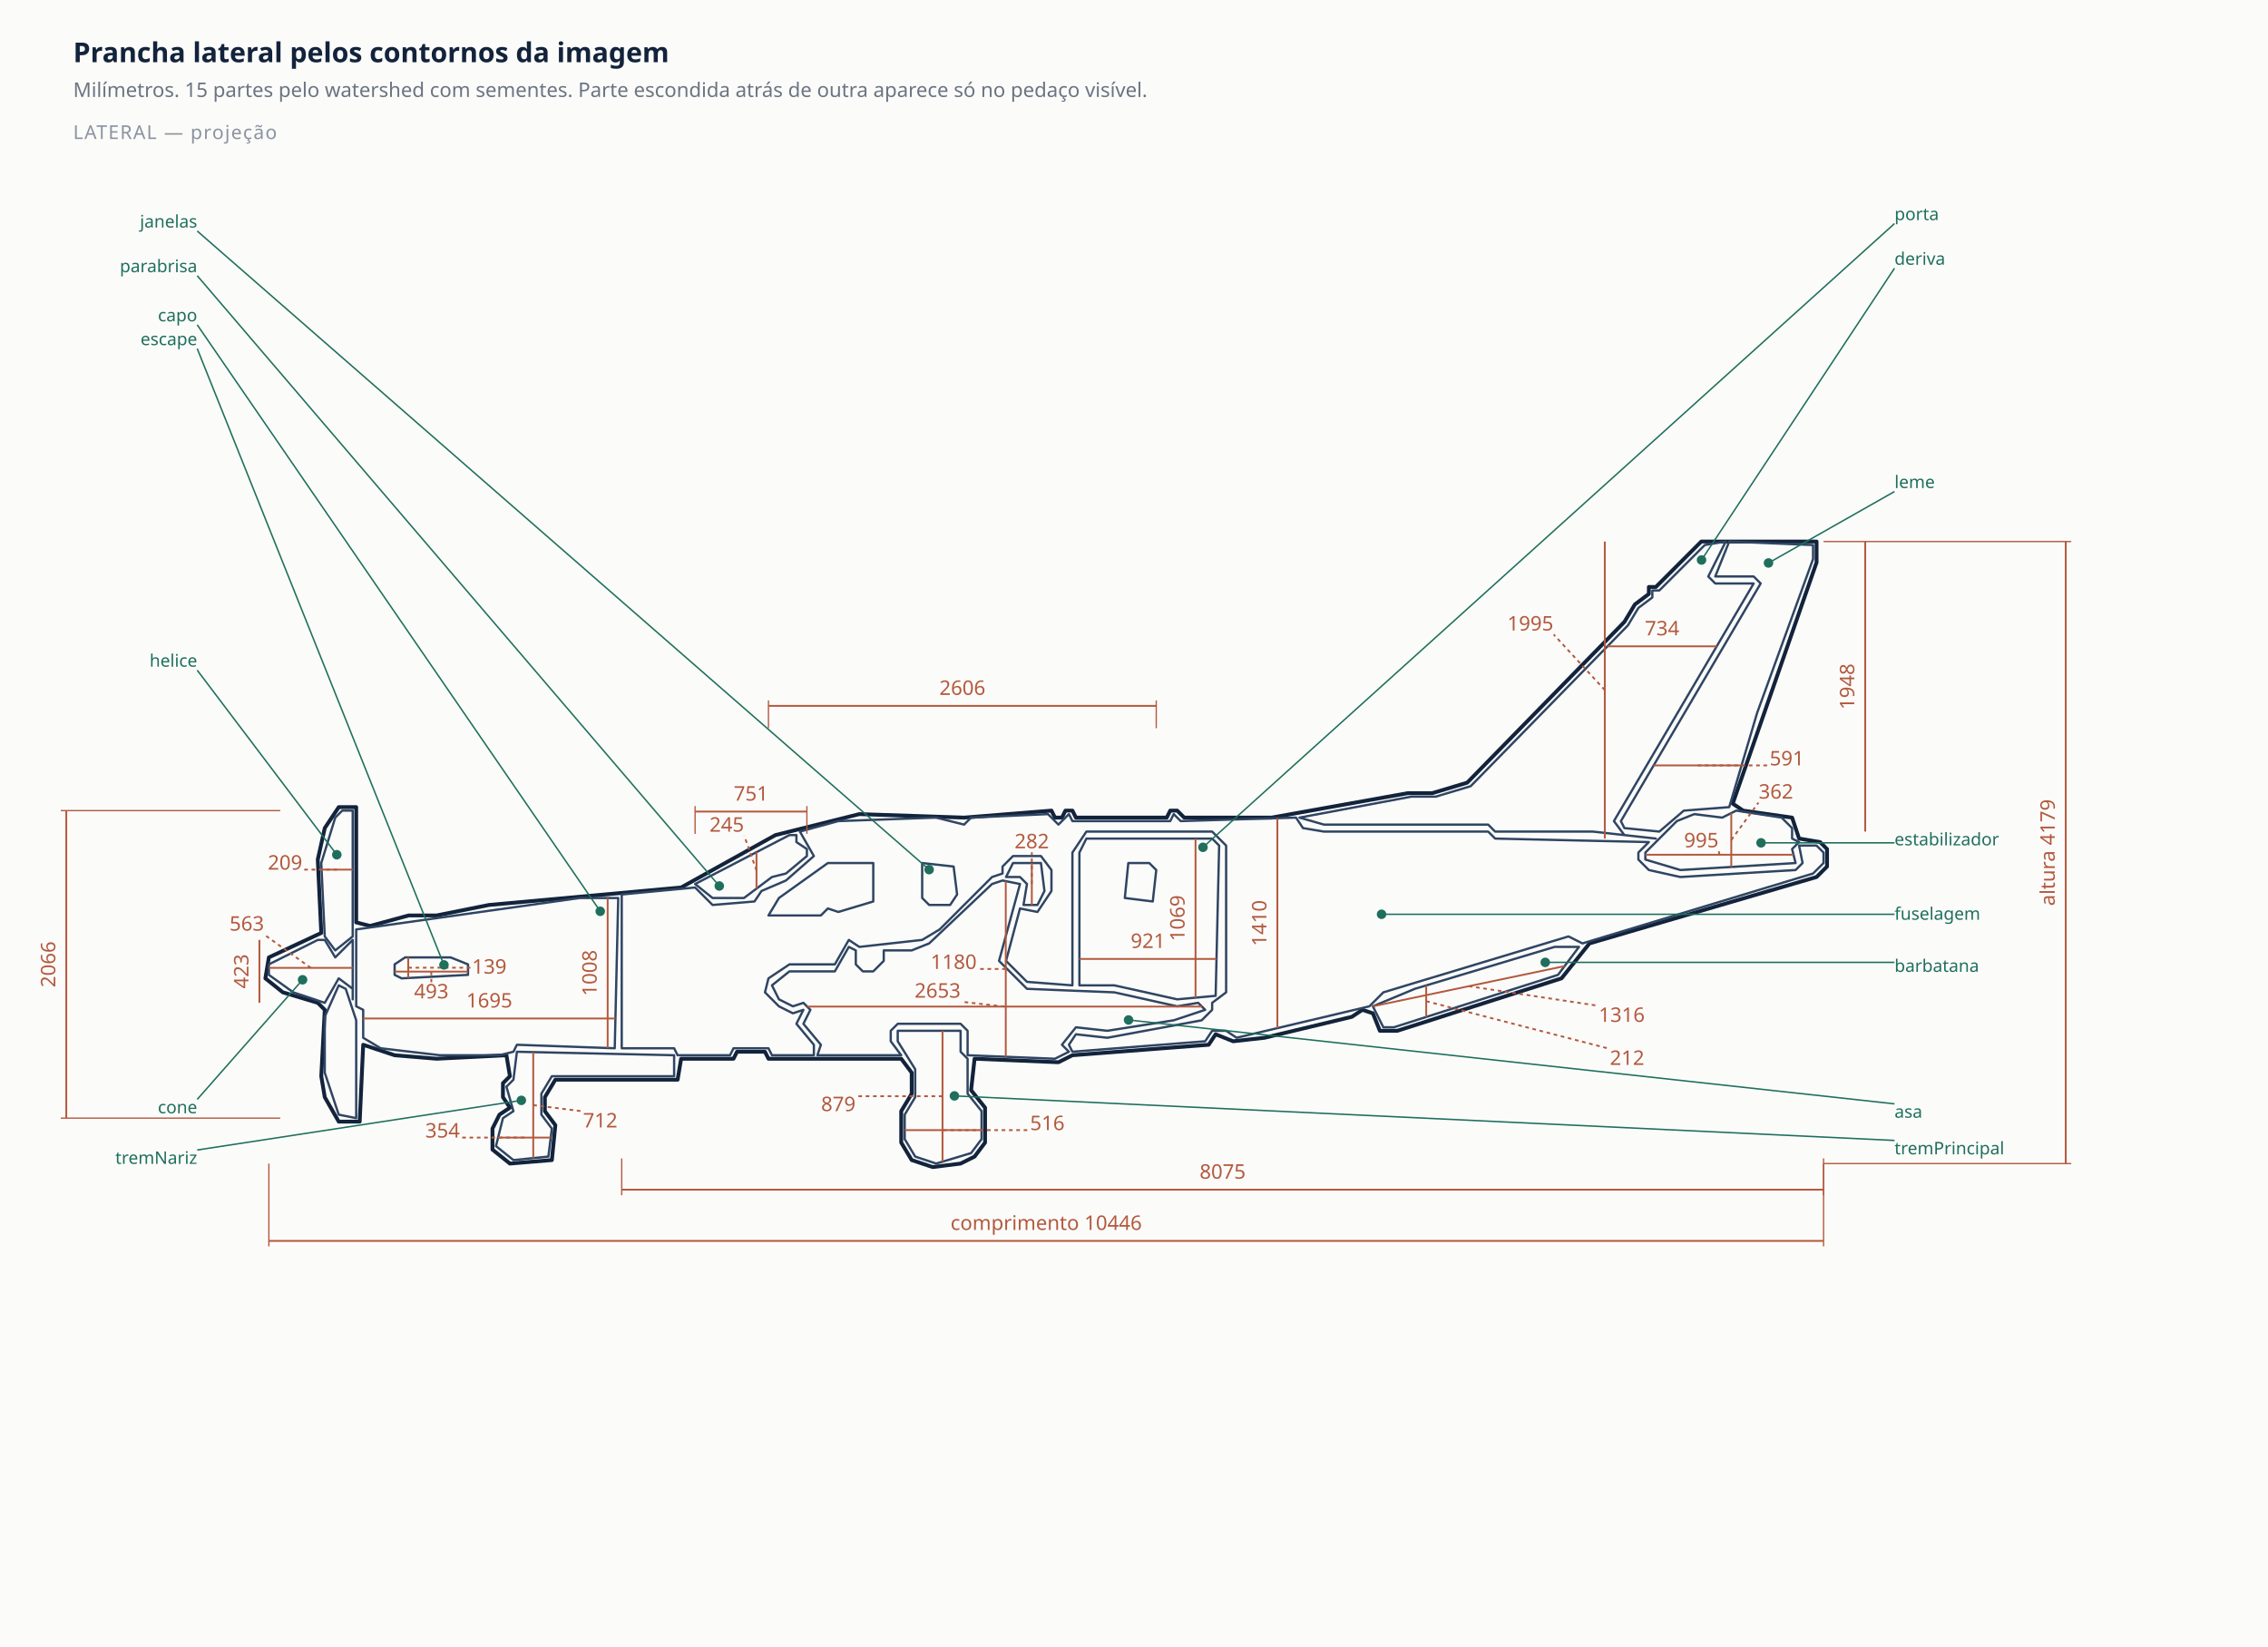
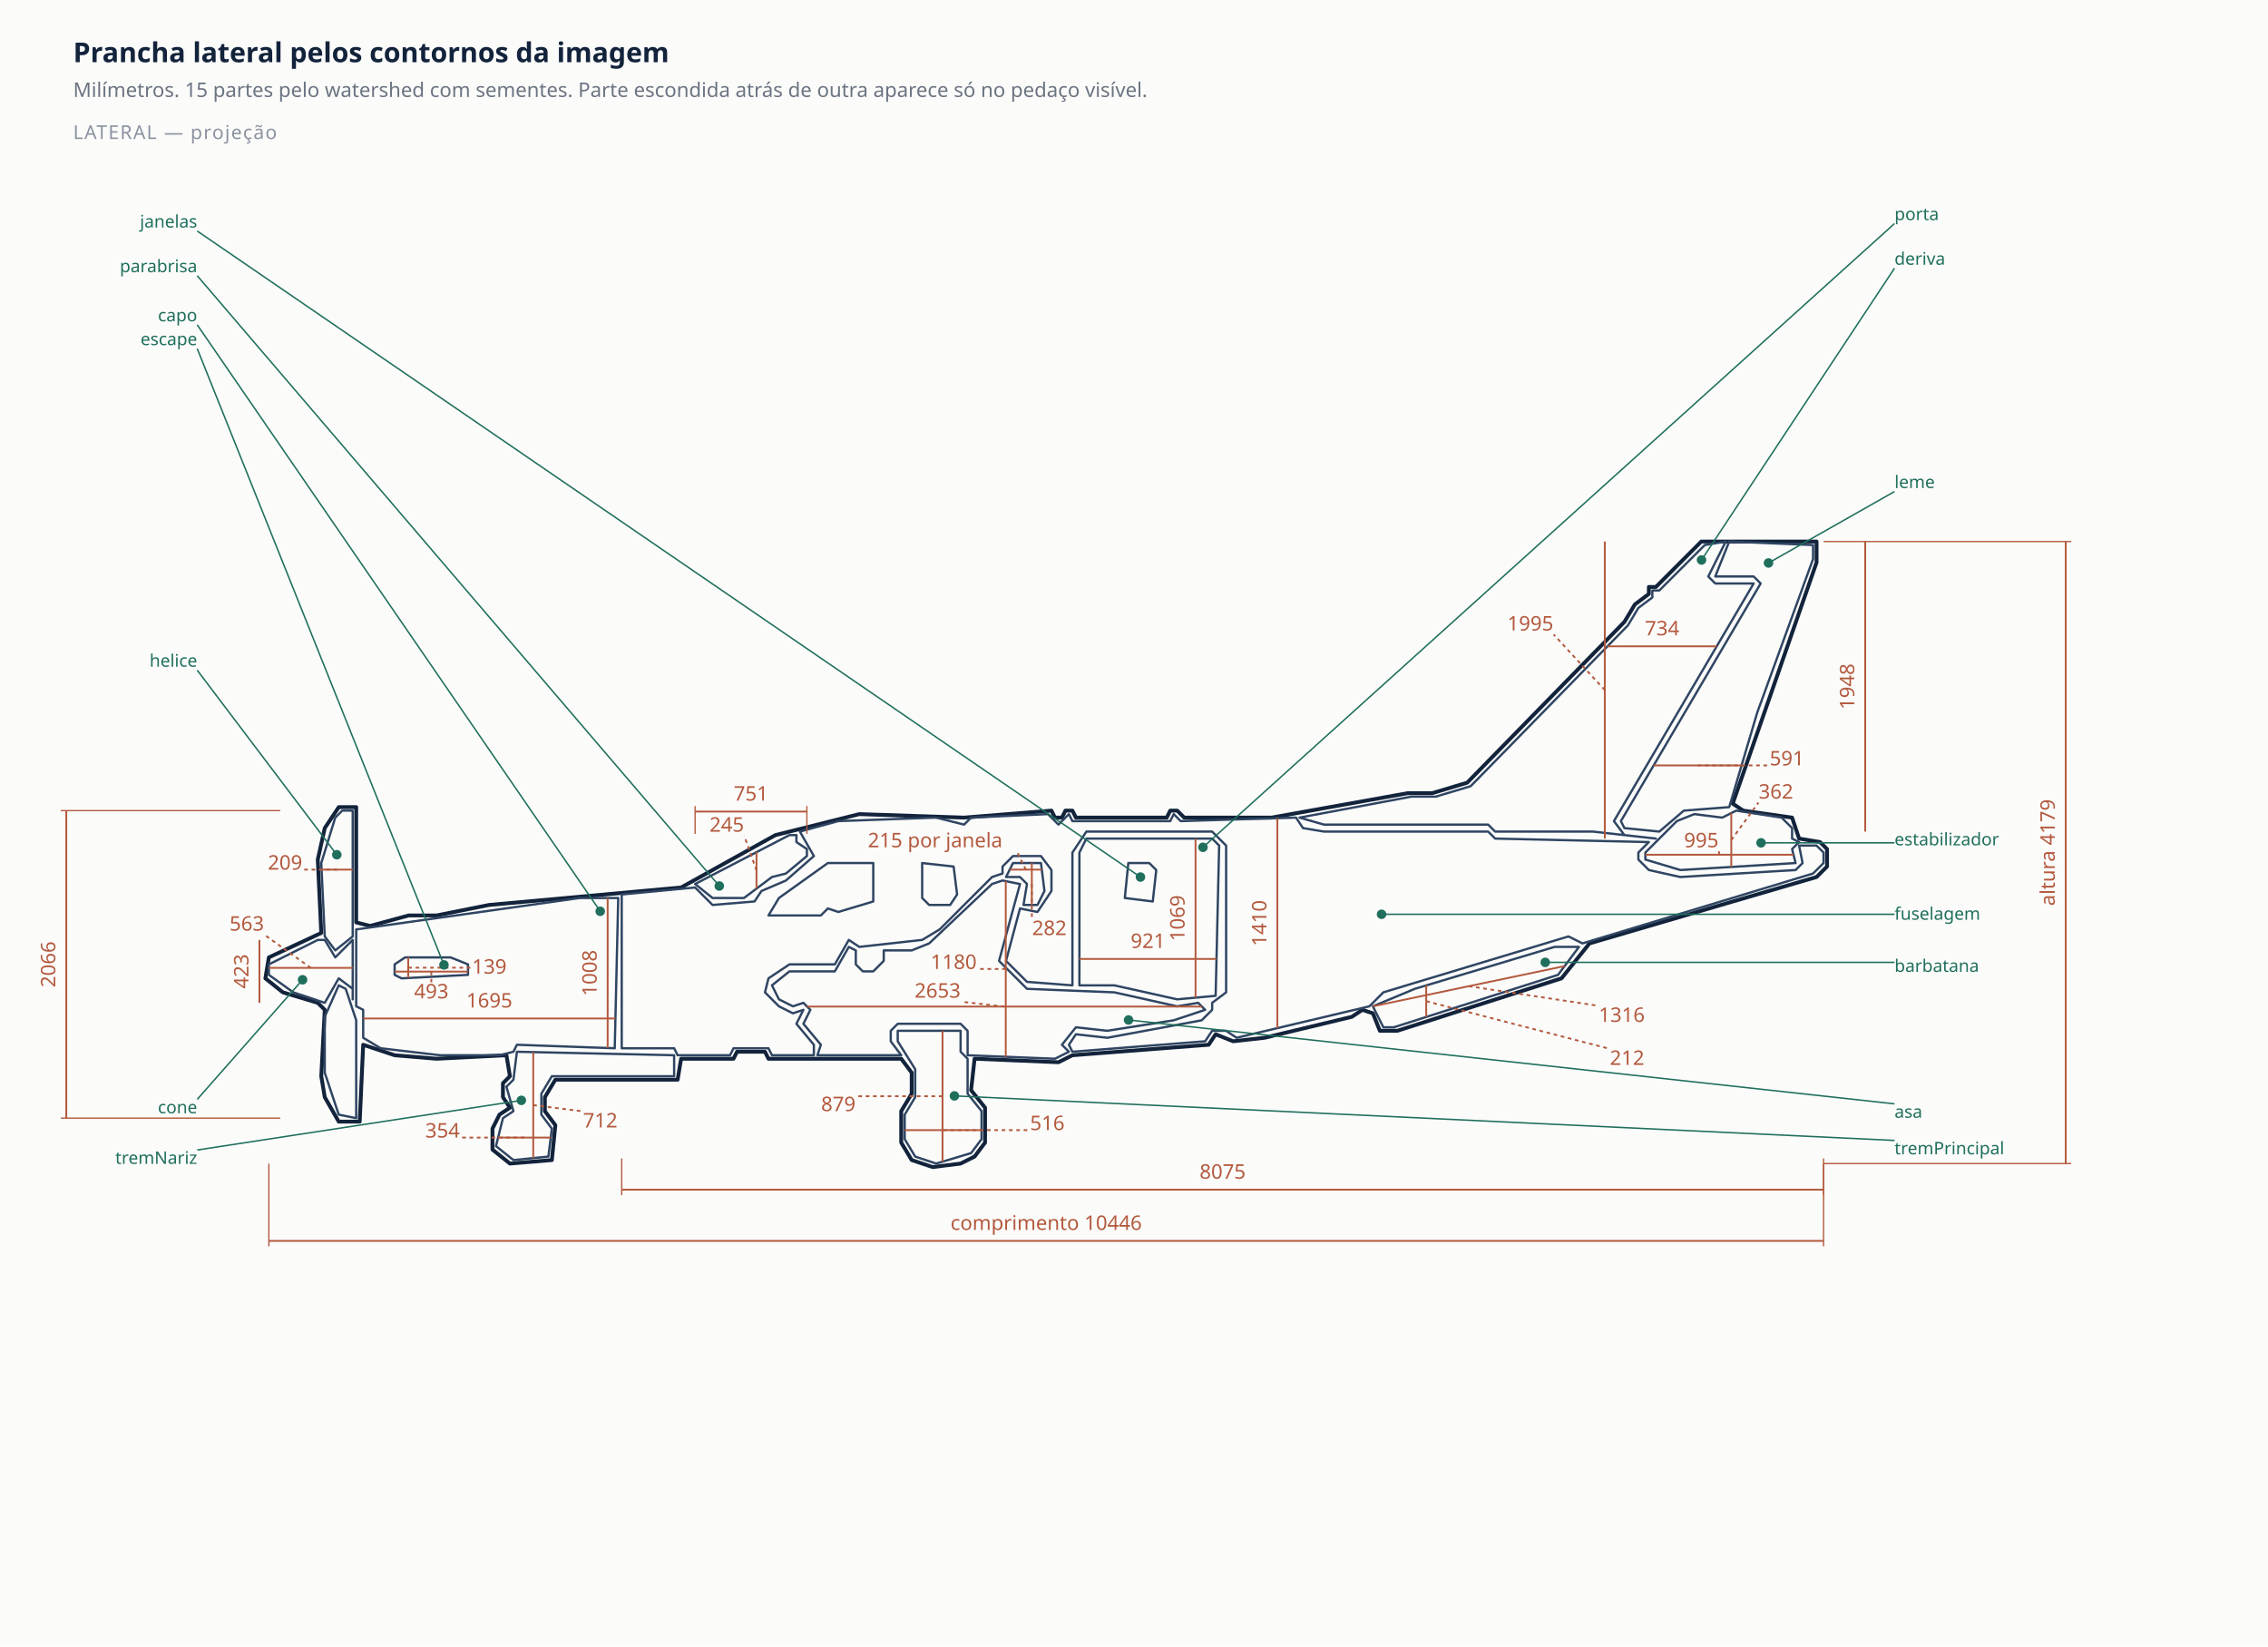
<svg xmlns="http://www.w3.org/2000/svg" viewBox="0 0 1240 900" width="1240" height="900" font-family="ui-sans-serif, system-ui, sans-serif">
  <rect width="1240" height="900" fill="#fbfbfa" />
  <style>
  .contorno{fill:none;stroke:#12233b;stroke-width:2.1;stroke-linejoin:round;stroke-linecap:round}
  .painel{fill:none;stroke:#2f4562;stroke-width:1.25;stroke-linejoin:round;stroke-linecap:round}
  .vidro{fill:none;stroke:#3d6b86;stroke-width:1.35;stroke-linejoin:round}
  .cromo{fill:none;stroke:#8a94a2;stroke-width:1.4;stroke-linejoin:round}
  .roda{fill:none;stroke:#8a94a2;stroke-width:1.6}
  .aro{fill:none;stroke:#c0c6cf;stroke-width:1.1}
  .eixo{fill:none;stroke:#c8ccd2;stroke-width:1;stroke-dasharray:9 4 2 4}
  .carater{fill:none;stroke:#b3593d;stroke-width:1.7;stroke-dasharray:6 3}
  .cota{stroke:#b3593d;stroke-width:1;fill:none}
  .ext{stroke:#b3593d;stroke-width:0.7;fill:none}
  .cotat{fill:#b3593d;font-size:11px}
  .lm{fill:#1f6f5c}
  .lmt{fill:#1f6f5c;font-size:9.5px}
  .tit{fill:#12233b;font-size:15px;font-weight:600}
  .sub{fill:#6b7481;font-size:11px}
  .rot{fill:#8b93a0;font-size:10.5px;letter-spacing:.06em}
</style>
  <text x="40" y="34" class="tit">Prancha lateral pelos contornos da imagem</text>
  <text x="40" y="53" class="sub">Milímetros. 15 partes pelo watershed com sementes. Parte escondida atrás de outra aparece só no pedaço visível.</text>
  <text x="40" y="76" class="rot">LATERAL — projeção</text>
  <path class="contorno" d="M 993.18 296 L 930.15 296 L 905.32 320.83 L 901.49 320.83 L 901.49 324.65 L 893.85 330.38 L 888.12 339.93 L 802.17 427.8 L 783.07 433.53 L 769.7 433.53 L 695.2 446.9 L 647.45 446.9 L 643.63 443.08 L 639.81 443.08 L 637.9 446.9 L 588.24 446.9 L 586.33 443.08 L 582.51 443.08 L 580.6 446.9 L 576.78 446.9 L 574.87 443.08 L 527.11 446.9 L 469.81 444.99 L 423.97 456.45 L 372.39 485.1 L 267.34 494.65 L 238.68 500.38 L 223.4 500.38 L 202.39 506.11 L 194.75 504.2 L 194.75 441.17 L 185.2 441.17 L 177.56 452.63 L 173.74 469.82 L 175.65 509.93 L 147 523.3 L 145.09 534.76 L 154.64 542.41 L 173.74 548.14 L 177.56 551.96 L 175.65 588.25 L 177.56 599.71 L 185.2 613.08 L 196.66 613.08 L 198.57 571.06 L 215.76 576.79 L 238.68 578.7 L 276.89 576.79 L 278.8 588.25 L 274.98 592.07 L 274.98 599.71 L 278.8 605.44 L 273.07 609.26 L 269.25 616.9 L 269.25 628.36 L 278.8 636 L 301.72 634.09 L 303.63 614.99 L 297.9 607.35 L 297.9 599.71 L 303.63 590.16 L 370.48 590.16 L 372.39 578.7 L 401.04 578.7 L 402.95 574.88 L 418.24 574.88 L 420.15 578.7 L 492.73 578.7 L 498.46 586.34 L 498.46 597.8 L 492.73 607.35 L 492.73 624.54 L 498.46 634.09 L 509.92 637.91 L 525.2 636 L 532.84 632.18 L 538.57 624.54 L 538.57 605.44 L 530.93 595.89 L 532.84 578.7 L 578.69 580.61 L 586.33 576.79 L 660.82 571.06 L 664.64 565.33 L 674.19 569.15 L 691.38 567.24 L 739.13 555.78 L 744.86 551.96 L 750.6 553.87 L 754.42 563.42 L 763.97 563.42 L 853.74 534.76 L 869.02 515.66 L 993.18 479.37 L 998.91 473.64 L 998.91 464.09 L 995.09 460.27 L 983.63 458.36 L 979.81 446.9 L 953.07 443.08 L 947.34 439.26 L 993.18 307.46 L 993.18 296" />
  <path class="painel" d="M 658.91 551.96 L 655.09 548.14 L 643.63 550.05 L 609.25 542.41 L 561.49 540.49 L 546.21 525.21 L 557.67 483.19 L 548.12 481.28 L 542.39 483.19 L 508.01 515.66 L 498.46 519.48 L 483.18 519.48 L 483.18 525.21 L 477.45 530.94 L 471.72 530.94 L 467.9 527.12 L 467.9 519.48 L 464.08 517.57 L 456.44 530.94 L 431.61 530.94 L 422.06 538.59 L 425.88 546.23 L 433.52 550.05 L 439.25 548.14 L 443.07 551.96 L 439.25 559.6 L 448.8 571.06 L 446.89 576.79 L 492.73 576.79 L 487 569.15 L 487 563.42 L 490.82 559.6 L 525.2 559.6 L 529.02 563.42 L 529.02 576.79 L 576.78 578.7 L 584.42 574.88 L 580.6 571.06 L 588.24 561.51 L 605.43 563.42 L 641.72 557.69 L 658.91 551.96" />
  <path class="painel" d="M 863.29 517.57 L 849.92 517.57 L 773.52 540.49 L 750.6 550.05 L 756.33 561.51 L 762.06 561.51 L 851.83 532.85 L 863.29 517.57" />
  <path class="painel" d="M 338.01 490.83 L 317 490.83 L 194.75 508.02 L 194.75 550.05 L 198.57 551.96 L 198.57 567.24 L 208.12 572.97 L 240.6 576.79 L 273.07 576.79 L 280.71 574.88 L 282.62 571.06 L 336.1 572.97 L 338.01 490.83" />
  <path class="painel" d="M 147 527.12 L 147 532.85 L 160.37 542.41 L 177.56 548.14 L 185.2 534.76 L 192.84 540.49 L 192.84 546.23 L 192.84 513.75 L 183.29 523.3 L 177.56 513.75 L 173.74 513.75 L 147 527.12" />
  <path class="painel" d="M 958.8 318.92 L 937.79 318.92 L 933.97 315.1 L 943.52 296 L 932.06 297.91 L 907.22 322.74 L 903.4 322.74 L 903.4 326.56 L 895.76 332.29 L 890.03 341.84 L 804.08 429.71 L 784.98 435.44 L 771.61 435.44 L 710.48 446.9 L 723.85 450.72 L 813.63 450.72 L 817.45 454.54 L 870.93 454.54 L 905.32 458.36 L 888.12 456.45 L 882.39 448.81 L 958.8 318.92" />
  <path class="painel" d="M 215.76 527.12 L 215.76 532.85 L 219.58 534.76 L 255.88 532.85 L 255.88 527.12 L 246.33 523.3 L 221.49 523.3 L 215.76 527.12" />
  <path class="painel" d="M 983.63 460.27 L 979.81 458.36 L 979.81 452.63 L 974.08 446.9 L 949.25 443.08 L 941.61 446.9 L 926.33 444.99 L 916.78 448.81 L 899.58 466 L 899.58 469.82 L 918.69 475.55 L 981.72 471.73 L 979.81 464.09 L 983.63 460.27" />
  <path class="painel" d="M 339.92 572.97 L 368.57 572.97 L 370.48 576.79 L 399.13 576.79 L 401.04 572.97 L 420.15 572.97 L 422.06 576.79 L 444.98 576.79 L 444.98 571.06 L 435.43 559.6 L 439.25 551.96 L 433.52 553.87 L 425.88 550.05 L 418.24 542.41 L 420.15 534.76 L 431.61 527.12 L 456.44 527.12 L 464.08 513.75 L 469.81 517.57 L 504.19 513.75 L 513.74 508.02 L 542.39 479.37 L 548.12 477.46 L 548.12 473.64 L 553.85 467.91 L 569.13 467.91 L 574.87 475.55 L 574.87 487.01 L 567.22 498.47 L 557.67 496.56 L 550.03 525.21 L 561.49 536.67 L 586.33 538.59 L 586.33 466 L 593.97 454.54 L 662.73 454.54 L 670.37 462.18 L 670.37 542.41 L 662.73 548.14 L 662.73 551.96 L 657 557.69 L 605.43 567.24 L 588.24 565.33 L 584.42 571.06 L 586.33 574.88 L 658.91 569.15 L 662.73 563.42 L 670.37 563.42 L 676.1 567.24 L 748.69 550.05 L 756.33 542.41 L 857.56 511.84 L 865.2 515.66 L 991.27 477.46 L 997 471.73 L 997 466 L 993.18 462.18 L 983.63 462.18 L 985.54 471.73 L 981.72 475.55 L 918.69 479.37 L 901.49 475.55 L 895.76 469.82 L 895.76 466 L 901.49 460.27 L 817.45 458.36 L 813.63 454.54 L 723.85 454.54 L 712.39 452.63 L 708.57 446.9 L 645.54 448.81 L 641.72 444.99 L 639.81 448.81 L 586.33 448.81 L 584.42 444.99 L 578.69 450.72 L 572.95 444.99 L 530.93 446.9 L 527.11 450.72 L 511.83 446.9 L 458.35 448.81 L 437.34 454.54 L 444.98 467.91 L 429.7 481.28 L 416.33 487.01 L 412.51 492.74 L 389.58 494.65 L 380.03 485.1 L 339.92 488.92 L 339.92 572.97" />
  <path class="painel" d="M 192.84 443.08 L 187.11 443.08 L 183.29 446.9 L 175.65 471.73 L 177.56 511.84 L 183.29 519.48 L 192.84 511.84 L 192.84 443.08" />
  <path class="painel" d="M 185.2 538.59 L 177.56 555.78 L 177.56 586.34 L 185.2 609.26 L 194.75 611.17 L 194.75 557.69 L 189.02 540.49 L 185.2 538.59" />
  <path class="painel" d="M 477.45 471.73 L 452.62 471.73 L 425.88 490.83 L 420.15 500.38 L 448.8 500.38 L 452.62 496.56 L 458.35 498.47 L 477.45 492.74 L 477.45 471.73" />
  <path class="painel" d="M 504.19 471.73 L 504.19 490.83 L 508.01 494.65 L 519.47 494.65 L 523.29 488.92 L 521.38 473.64 L 504.19 471.73" />
  <path class="painel" d="M 616.89 471.73 L 614.98 490.83 L 630.26 492.74 L 632.17 475.55 L 628.35 471.73 L 616.89 471.73" />
  <path class="painel" d="M 553.85 471.73 L 550.03 479.37 L 557.67 479.37 L 561.49 483.19 L 559.58 494.65 L 567.22 494.65 L 571.05 487.01 L 569.13 471.73 L 553.85 471.73" />
  <path class="painel" d="M 991.27 297.91 L 945.43 296 L 937.79 315.1 L 958.8 315.1 L 962.62 318.92 L 886.21 448.81 L 888.12 452.63 L 907.22 454.54 L 920.6 443.08 L 945.43 441.17 L 960.71 389.6 L 991.27 305.55 L 991.27 297.91" />
  <path class="painel" d="M 441.16 464.09 L 435.43 460.27 L 435.43 456.45 L 431.61 456.45 L 380.03 483.19 L 389.58 490.83 L 406.77 490.83 L 422.06 479.37 L 429.7 477.46 L 441.16 467.91 L 441.16 464.09" />
  <path class="painel" d="M 593.97 458.36 L 590.15 466 L 590.15 538.59 L 609.25 538.59 L 643.63 546.23 L 664.64 544.31 L 666.55 462.18 L 662.73 458.36 L 593.97 458.36" />
  <path class="painel" d="M 271.16 626.45 L 280.71 634.09 L 299.81 632.18 L 301.72 616.9 L 295.99 609.26 L 295.99 597.8 L 301.72 588.25 L 368.57 588.25 L 368.57 576.79 L 282.62 574.88 L 280.71 590.16 L 276.89 593.98 L 280.71 607.35 L 274.98 611.17 L 271.16 626.45" />
  <path class="painel" d="M 490.82 563.42 L 490.82 569.15 L 500.37 584.43 L 500.37 599.71 L 494.64 609.26 L 494.64 622.63 L 500.37 632.18 L 511.83 636 L 530.93 630.27 L 536.66 622.63 L 536.66 607.35 L 529.02 597.8 L 529.02 578.7 L 525.2 574.88 L 525.2 563.42 L 490.82 563.42" />
  <path class="cota" d="M 147 678.27 L 997 678.27" />
  <path class="ext" d="M 147 636 L 147 681.27" />
  <path class="ext" d="M 997 636 L 997 681.27" />
  <text x="572" y="672.27" class="cotat" text-anchor="middle">comprimento 10446</text>
  <path class="cota" d="M 1129.42 636 L 1129.42 296" />
  <path class="ext" d="M 997 636 L 1132.42 636" />
  <path class="ext" d="M 997 296 L 1132.42 296" />
  <text x="1123.42" y="466" class="cotat" text-anchor="middle" transform="rotate(-90 1123.42 466)">altura 4179</text>
  <path class="cota" d="M 175.82 475.33 L 192.84 475.33" />
  <text x="155.85" y="475.33" class="cotat" text-anchor="middle">209</text>
  <path class="cota" stroke-dasharray="2 2" d="M 184.33 475.33 L 165.42 475.33" />
  <path class="cota" d="M 36.24 611.17 L 36.24 443.08" />
  <path class="ext" d="M 153.23 611.17 L 33.24 611.17" />
  <path class="ext" d="M 153.23 443.08 L 33.24 443.08" />
  <text x="30.24" y="527.12" class="cotat" text-anchor="middle" transform="rotate(-90 30.24 527.12)">2066</text>
  <path class="cota" d="M 147 529.03 L 192.84 529.03" />
  <text x="134.93" y="508.69" class="cotat" text-anchor="middle">563</text>
  <path class="cota" stroke-dasharray="2 2" d="M 169.92 529.03 L 144.5 510.89" />
  <path class="cota" d="M 141.83 548.14 L 141.83 513.75" />
  <text x="135.83" y="530.94" class="cotat" text-anchor="middle" transform="rotate(-90 135.83 530.94)">423</text>
  <path class="cota" d="M 198.57 556.7 L 336.48 556.7" />
  <text x="267.53" y="550.7" class="cotat" text-anchor="middle">1695</text>
  <path class="cota" d="M 332.23 572.83 L 332.23 490.83" />
  <text x="326.23" y="531.83" class="cotat" text-anchor="middle" transform="rotate(-90 326.23 531.83)">1008</text>
  <path class="cota" d="M 215.76 531.07 L 255.88 531.07" />
  <text x="235.82" y="545.71" class="cotat" text-anchor="middle">493</text>
  <path class="cota" stroke-dasharray="2 2" d="M 235.82 531.07 L 235.82 536.91" />
  <path class="cota" d="M 223.2 534.57 L 223.2 523.3" />
  <text x="267.55" y="532.19" class="cotat" text-anchor="middle">139</text>
  <path class="cota" stroke-dasharray="2 2" d="M 223.2 528.94 L 257.98 528.94" />
  <path class="cota" d="M 380.03 443.6 L 441.16 443.6" />
  <path class="ext" d="M 380.03 455.8 L 380.03 440.6" />
  <path class="ext" d="M 441.16 455.8 L 441.16 440.6" />
  <text x="410.6" y="437.6" class="cotat" text-anchor="middle">751</text>
  <path class="cota" d="M 413.6 485.71 L 413.6 465.79" />
  <text x="397.33" y="454.59" class="cotat" text-anchor="middle">245</text>
  <path class="cota" stroke-dasharray="2 2" d="M 413.6 475.75 L 406.9 456.79" />
-   <path class="cota" d="M 420.15 385.83 L 632.17 385.83" />
-   <path class="ext" d="M 420.15 398.03 L 420.15 382.83" />
-   <path class="ext" d="M 632.17 398.03 L 632.17 382.83" />
-   <text x="526.16" y="379.83" class="cotat" text-anchor="middle">2606</text>
+   <path class="cota" d="M 552.09 475.33 L 569.58 475.33" />
+   <text x="511.28" y="463.13" class="cotat" text-anchor="middle">215 por janela</text>
+   <path class="cota" stroke-dasharray="2 2" d="M 560.84 475.33 L 555.94 465.33" />
  <path class="cota" d="M 564.13 494.65 L 564.13 471.73" />
-   <text x="564.13" y="463.66" class="cotat" text-anchor="middle">282</text>
-   <path class="cota" stroke-dasharray="2 2" d="M 564.13 483.19 L 564.13 465.86" />
+   <text x="573.73" y="511.1" class="cotat" text-anchor="middle">282</text>
+   <path class="cota" stroke-dasharray="2 2" d="M 564.13 483.19 L 564.16 502.3" />
  <path class="cota" d="M 590.15 524.15 L 665.11 524.15" />
  <text x="627.63" y="518.15" class="cotat" text-anchor="middle">921</text>
  <path class="cota" d="M 653.64 545.32 L 653.64 458.36" />
  <text x="647.64" y="501.84" class="cotat" text-anchor="middle" transform="rotate(-90 647.64 501.84)">1069</text>
  <path class="cota" d="M 339.92 650.27 L 997 650.27" />
  <path class="ext" d="M 339.92 633.18 L 339.92 653.27" />
  <path class="ext" d="M 997 633.18 L 997 653.27" />
  <text x="668.46" y="644.27" class="cotat" text-anchor="middle">8075</text>
  <path class="cota" d="M 698.39 561.96 L 698.39 447.21" />
  <text x="692.39" y="504.58" class="cotat" text-anchor="middle" transform="rotate(-90 692.39 504.58)">1410</text>
  <path class="cota" d="M 441.3 550.19 L 657.14 550.19" />
  <text x="512.61" y="545.31" class="cotat" text-anchor="middle">2653</text>
  <path class="cota" stroke-dasharray="2 2" d="M 549.22 550.19 L 525.37 547.51" />
  <path class="cota" d="M 549.89 577.62 L 549.89 481.64" />
  <text x="521.41" y="529.63" class="cotat" text-anchor="middle">1180</text>
  <path class="cota" stroke-dasharray="2 2" d="M 549.89 529.63 L 534.17 529.63" />
  <path class="cota" d="M 750.63 550.03 L 855.43 528.06" />
  <text x="886.67" y="558.57" class="cotat" text-anchor="middle">1316</text>
  <path class="cota" stroke-dasharray="2 2" d="M 803.03 539.04 L 873.91 549.77" />
  <path class="cota" d="M 779.76 555.86 L 779.76 538.62" />
  <text x="889.6" y="582.07" class="cotat" text-anchor="middle">212</text>
  <path class="cota" stroke-dasharray="2 2" d="M 779.76 547.24 L 880.03 573.27" />
  <path class="cota" d="M 899.58 467.19 L 980.59 467.19" />
  <text x="930.16" y="463.13" class="cotat" text-anchor="middle">995</text>
  <path class="cota" stroke-dasharray="2 2" d="M 940.08 467.19 L 939.73 465.33" />
  <path class="cota" d="M 946.56 473.86 L 946.56 444.42" />
  <text x="970.97" y="436.52" class="cotat" text-anchor="middle">362</text>
  <path class="cota" stroke-dasharray="2 2" d="M 946.56 459.14 L 961.4 438.72" />
  <path class="cota" d="M 878.85 353.28 L 938.59 353.28" />
  <text x="908.72" y="347.28" class="cotat" text-anchor="middle">734</text>
  <path class="cota" d="M 877.4 458.36 L 877.4 296" />
  <text x="836.71" y="344.63" class="cotat" text-anchor="middle">1995</text>
  <path class="cota" stroke-dasharray="2 2" d="M 877.4 377.18 L 849.47 346.83" />
  <path class="cota" d="M 904.12 418.37 L 952.18 418.37" />
  <text x="976.97" y="418.37" class="cotat" text-anchor="middle">591</text>
  <path class="cota" stroke-dasharray="2 2" d="M 928.15 418.37 L 967.4 418.37" />
  <path class="cota" d="M 1019.79 454.54 L 1019.79 296" />
  <text x="1013.79" y="375.27" class="cotat" text-anchor="middle" transform="rotate(-90 1013.79 375.27)">1948</text>
  <path class="cota" d="M 272.32 621.79 L 301.11 621.79" />
  <text x="241.96" y="621.79" class="cotat" text-anchor="middle">354</text>
  <path class="cota" stroke-dasharray="2 2" d="M 286.71 621.79 L 251.53 621.79" />
  <path class="cota" d="M 291.55 633.01 L 291.55 575.08" />
  <text x="328.17" y="616.25" class="cotat" text-anchor="middle">712</text>
  <path class="cota" stroke-dasharray="2 2" d="M 291.55 604.04 L 318.6 607.45" />
  <path class="cota" d="M 494.64 617.72 L 536.66 617.72" />
  <text x="572.61" y="617.72" class="cotat" text-anchor="middle">516</text>
  <path class="cota" stroke-dasharray="2 2" d="M 515.65 617.72 L 563.04 617.72" />
  <path class="cota" d="M 515.31 634.96 L 515.31 563.42" />
  <text x="458.35" y="607.32" class="cotat" text-anchor="middle">879</text>
  <path class="cota" stroke-dasharray="2 2" d="M 515.31 599.19 L 467.92 599.19" />
  <circle class="lm" cx="617.02" cy="557.51" r="2.6" />
  <text class="lmt" x="1035.79" y="610.96">asa</text>
  <path class="lm" stroke="#1f6f5c" stroke-width="0.8" fill="none" d="M 617.02 557.51 L 1035.79 603.36" />
  <circle class="lm" cx="844.85" cy="526.02" r="2.6" />
  <text class="lmt" x="1035.79" y="531.22">barbatana</text>
  <path class="lm" stroke="#1f6f5c" stroke-width="0.8" fill="none" d="M 844.85 526.02 L 1035.79 526.02" />
  <circle class="lm" cx="328.17" cy="498.11" r="2.6" />
  <text class="lmt" x="107.83" y="175.64" text-anchor="end">capo</text>
  <path class="lm" stroke="#1f6f5c" stroke-width="0.8" fill="none" d="M 328.17 498.11 L 107.83 177.54" />
  <circle class="lm" cx="165.43" cy="535.54" r="2.6" />
  <text class="lmt" x="107.83" y="608.52" text-anchor="end">cone</text>
  <path class="lm" stroke="#1f6f5c" stroke-width="0.8" fill="none" d="M 165.43 535.54 L 107.83 600.92" />
  <circle class="lm" cx="930.29" cy="306.09" r="2.6" />
  <text class="lmt" x="1035.79" y="144.72">deriva</text>
  <path class="lm" stroke="#1f6f5c" stroke-width="0.8" fill="none" d="M 930.29 306.09 L 1035.79 146.62" />
  <circle class="lm" cx="242.73" cy="527.41" r="2.6" />
  <text class="lmt" x="107.83" y="188.66" text-anchor="end">escape</text>
  <path class="lm" stroke="#1f6f5c" stroke-width="0.8" fill="none" d="M 242.73 527.41 L 107.83 190.56" />
  <circle class="lm" cx="962.83" cy="460.69" r="2.6" />
  <text class="lmt" x="1035.79" y="462.06">estabilizador</text>
  <path class="lm" stroke="#1f6f5c" stroke-width="0.8" fill="none" d="M 962.83 460.69 L 1035.79 460.69" />
  <circle class="lm" cx="755.35" cy="499.74" r="2.6" />
  <text class="lmt" x="1035.79" y="502.74">fuselagem</text>
  <path class="lm" stroke="#1f6f5c" stroke-width="0.8" fill="none" d="M 755.35 499.74 L 1035.79 499.74" />
  <circle class="lm" cx="184.15" cy="467.19" r="2.6" />
  <text class="lmt" x="107.83" y="364.42" text-anchor="end">helice</text>
  <path class="lm" stroke="#1f6f5c" stroke-width="0.8" fill="none" d="M 184.15 467.19 L 107.83 366.32" />
-   <circle class="lm" cx="507.99" cy="475.33" r="2.6" />
+   <circle class="lm" cx="623.53" cy="479.4" r="2.6" />
  <text class="lmt" x="107.83" y="124.38" text-anchor="end">janelas</text>
-   <path class="lm" stroke="#1f6f5c" stroke-width="0.8" fill="none" d="M 507.99 475.33 L 107.83 126.28" />
+   <path class="lm" stroke="#1f6f5c" stroke-width="0.8" fill="none" d="M 623.53 479.4 L 107.83 126.28" />
  <circle class="lm" cx="966.9" cy="307.71" r="2.6" />
  <text class="lmt" x="1035.79" y="266.78">leme</text>
  <path class="lm" stroke="#1f6f5c" stroke-width="0.8" fill="none" d="M 966.9 307.71 L 1035.79 268.68" />
  <circle class="lm" cx="393.26" cy="484.28" r="2.6" />
  <text class="lmt" x="107.83" y="148.79" text-anchor="end">parabrisa</text>
  <path class="lm" stroke="#1f6f5c" stroke-width="0.8" fill="none" d="M 393.26 484.28 L 107.83 150.69" />
  <circle class="lm" cx="657.7" cy="463.13" r="2.6" />
  <text class="lmt" x="1035.79" y="120.31">porta</text>
  <path class="lm" stroke="#1f6f5c" stroke-width="0.8" fill="none" d="M 657.7 463.13 L 1035.79 122.21" />
  <circle class="lm" cx="285.04" cy="601.45" r="2.6" />
  <text class="lmt" x="107.83" y="636.18" text-anchor="end">tremNariz</text>
  <path class="lm" stroke="#1f6f5c" stroke-width="0.8" fill="none" d="M 285.04 601.45 L 107.83 628.58" />
  <circle class="lm" cx="521.82" cy="599.01" r="2.6" />
  <text class="lmt" x="1035.79" y="630.96">tremPrincipal</text>
  <path class="lm" stroke="#1f6f5c" stroke-width="0.8" fill="none" d="M 521.82 599.01 L 1035.79 623.36" />
</svg>
